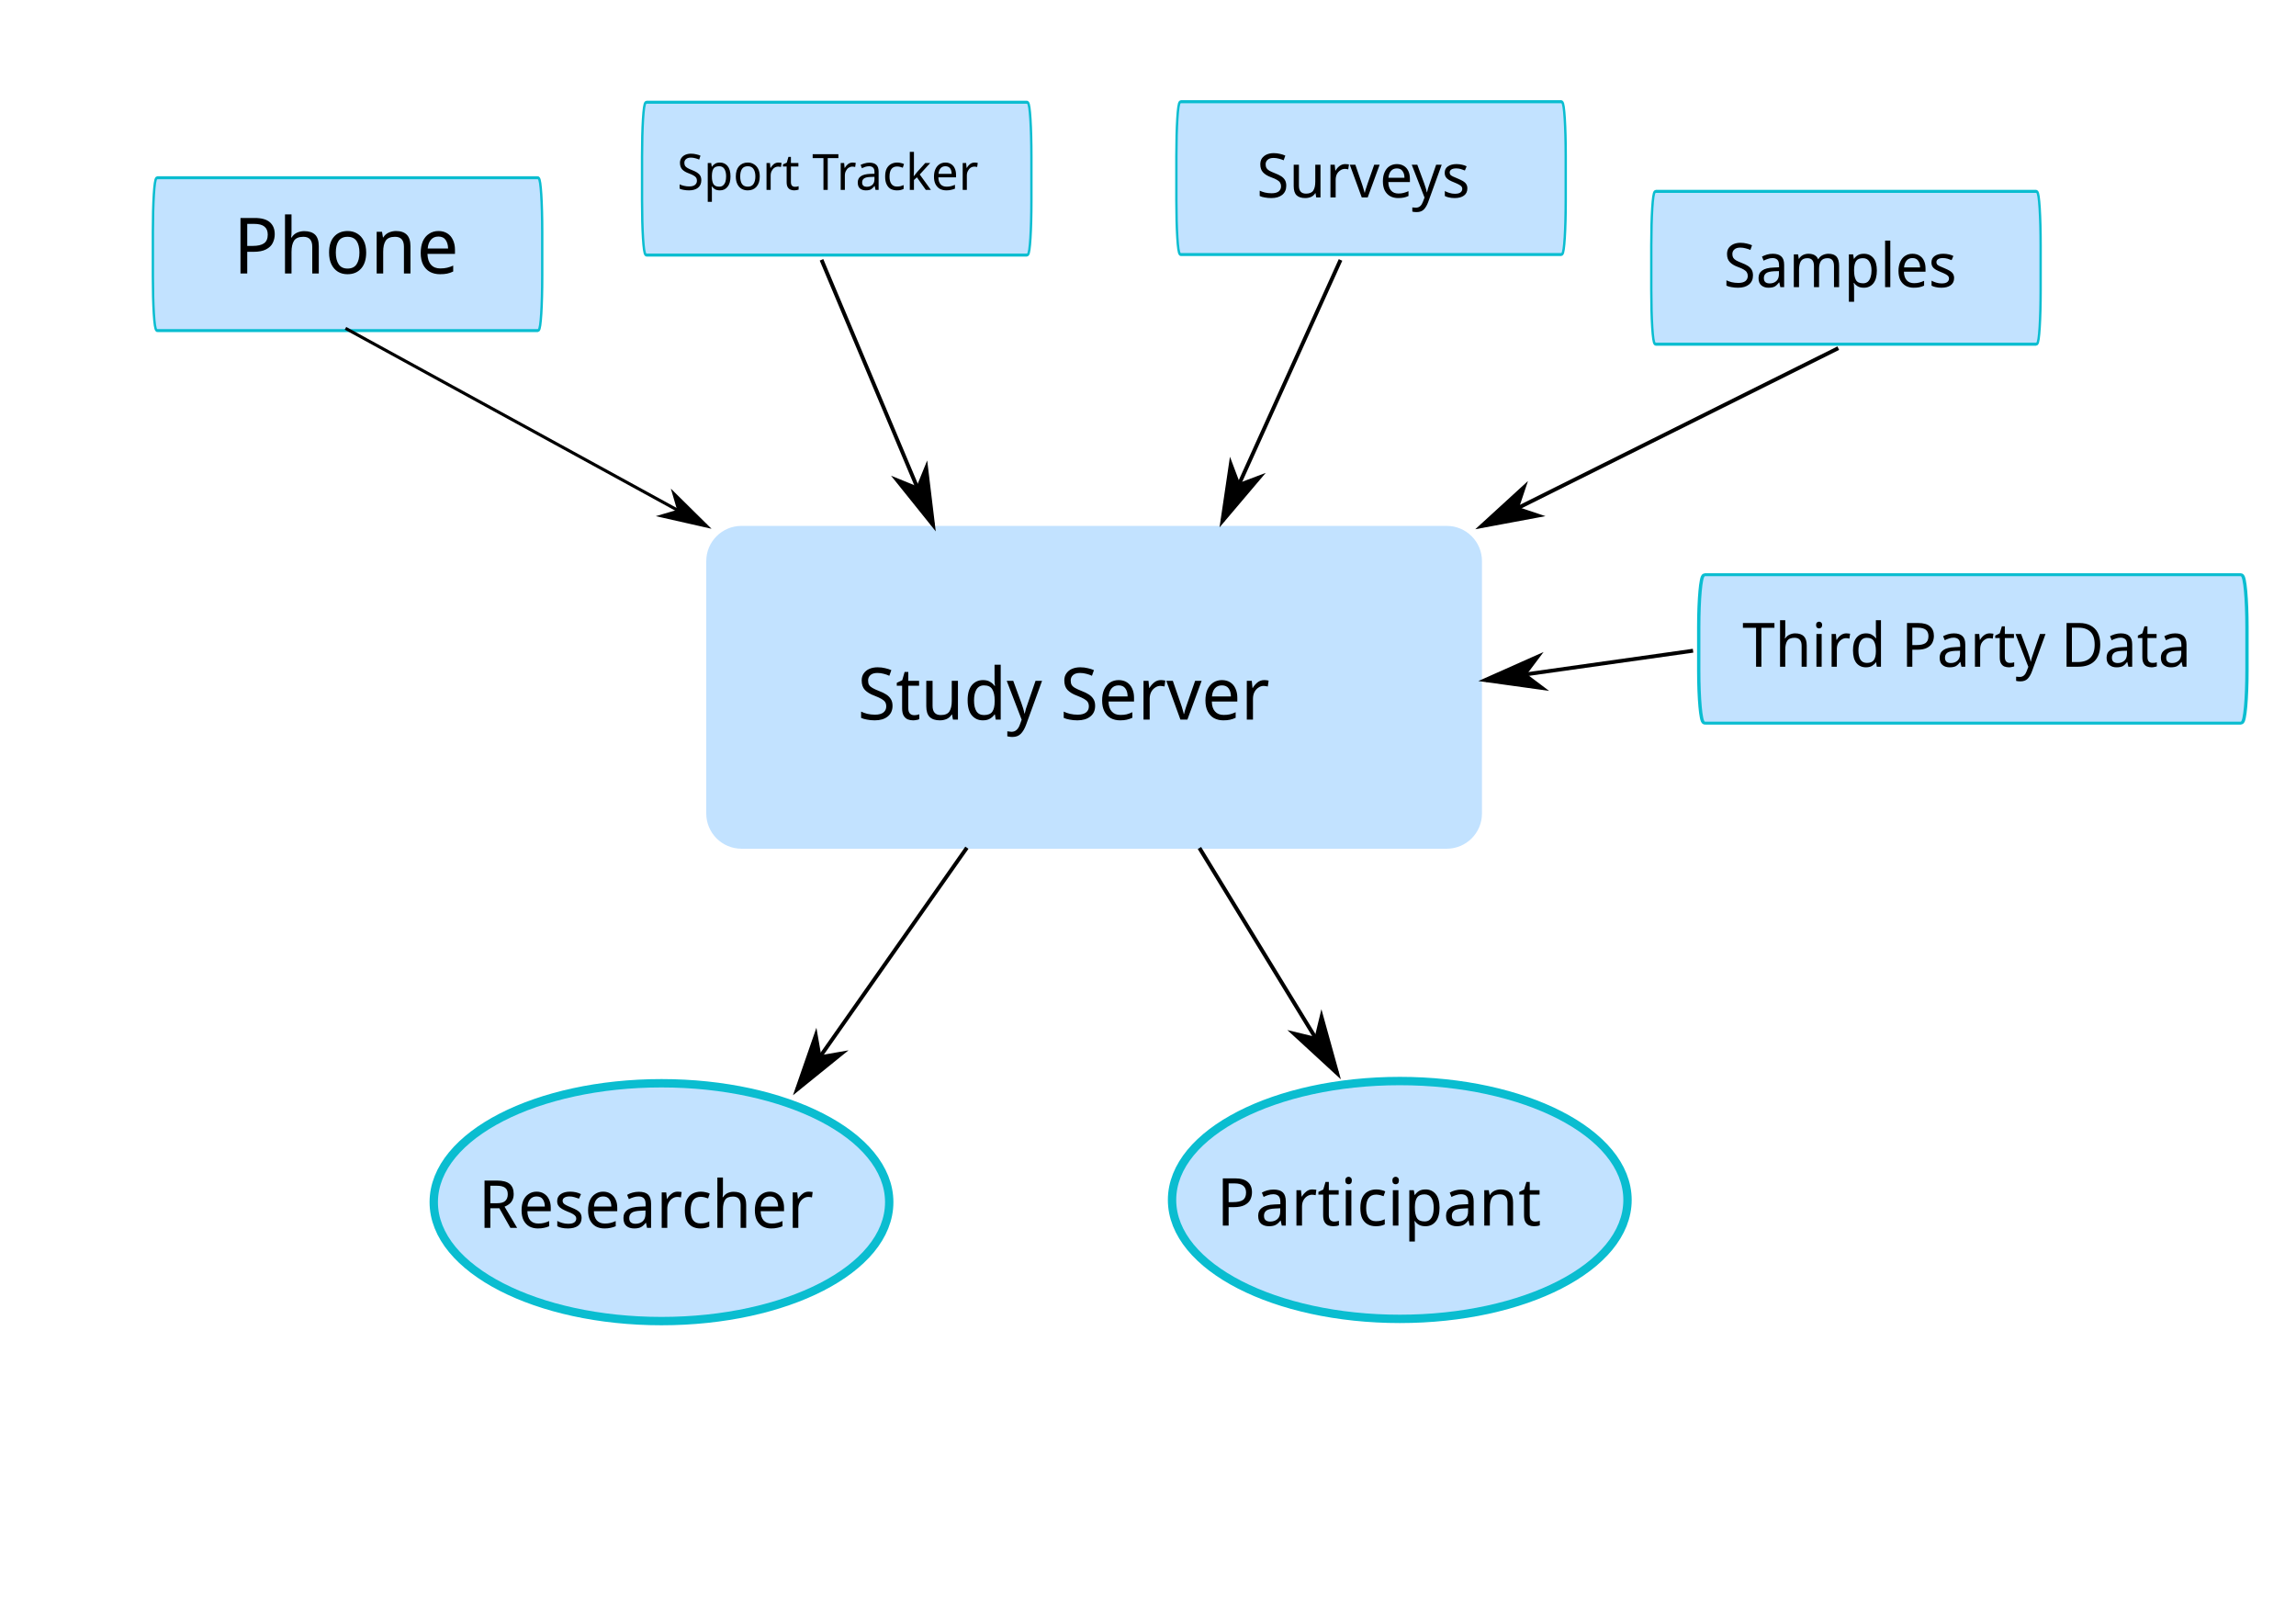
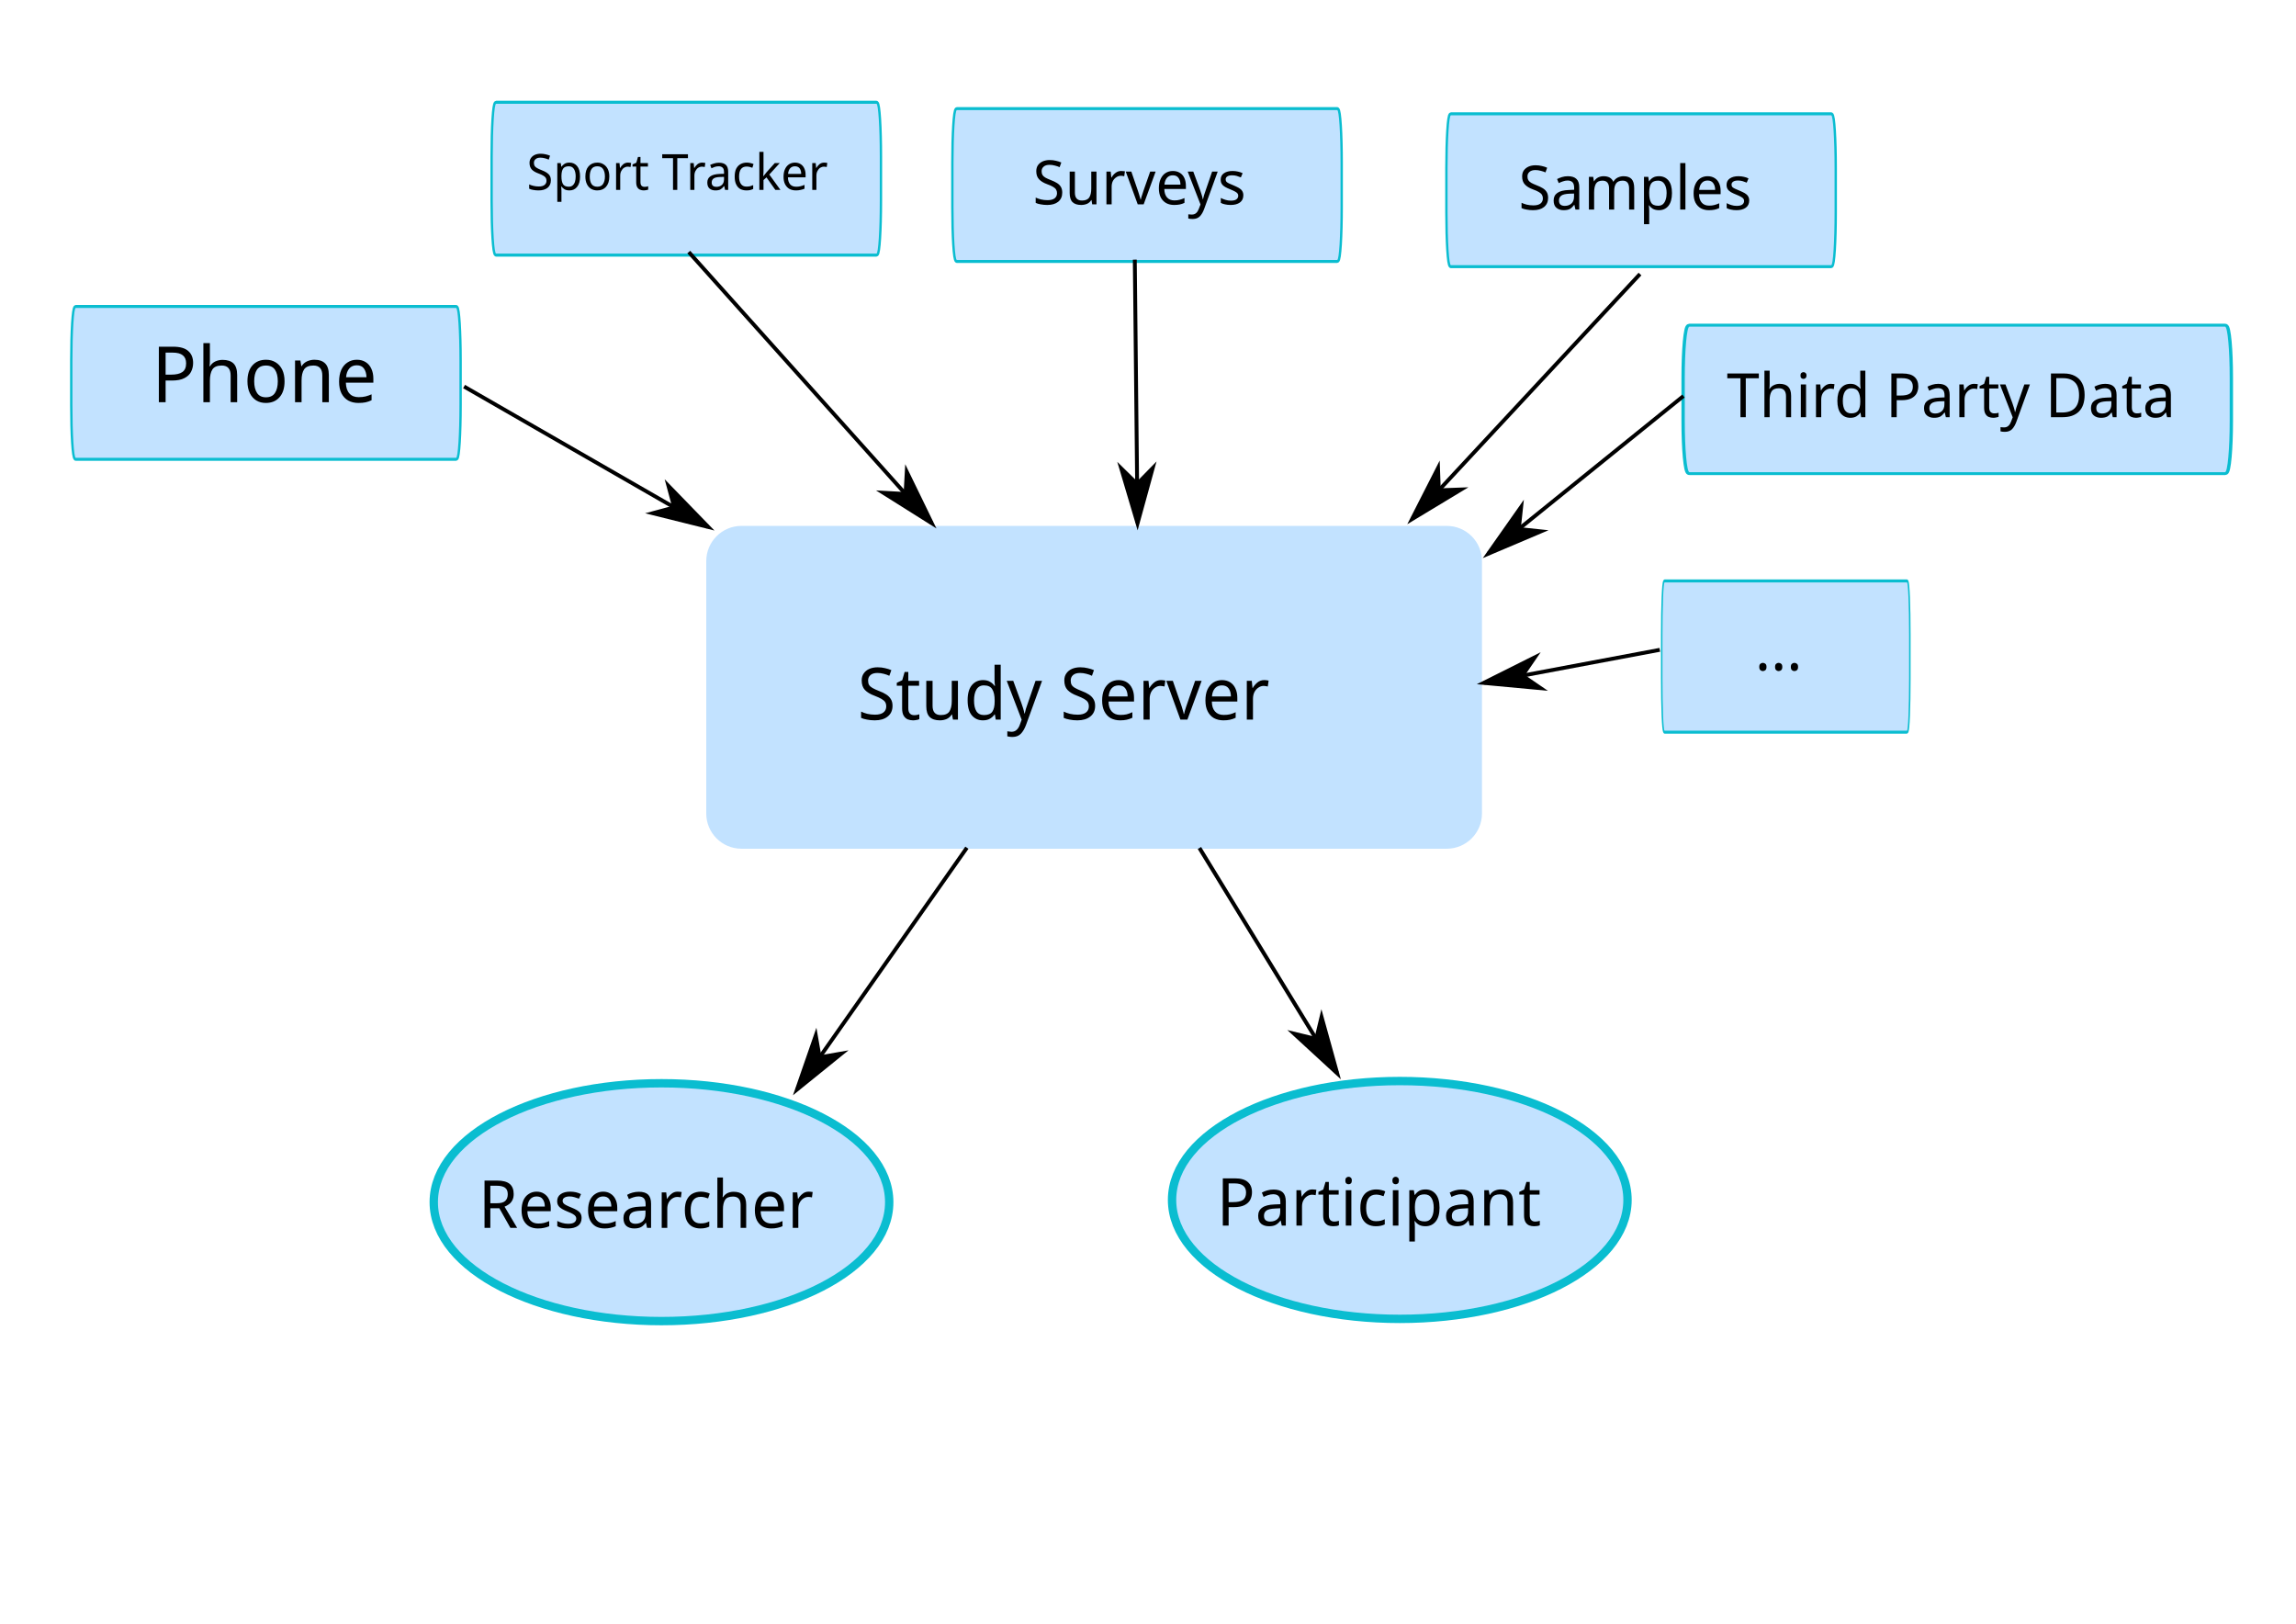
<svg xmlns="http://www.w3.org/2000/svg" xmlns:xlink="http://www.w3.org/1999/xlink" width="297mm" height="210mm" viewBox="0 0 297 210" version="1.1" id="svg5">
  <defs id="defs2">
    <marker style="overflow:visible;" id="marker3136" refX="0.0" refY="0.0" orient="auto">
      <path transform="scale(0.8) rotate(180) translate(12.5,0)" style="fill-rule:evenodd;fill:context-stroke;stroke:context-stroke;stroke-width:1.0pt;" d="M 0.0,0.0 L 5.0,-5.0 L -12.5,0.0 L 5.0,5.0 L 0.0,0.0 z " id="path3134" />
    </marker>
    <marker style="overflow:visible;" id="marker2856" refX="0.0" refY="0.0" orient="auto">
      <path transform="scale(0.8) rotate(180) translate(12.5,0)" style="fill-rule:evenodd;fill:context-stroke;stroke:context-stroke;stroke-width:1.0pt;" d="M 0.0,0.0 L 5.0,-5.0 L -12.5,0.0 L 5.0,5.0 L 0.0,0.0 z " id="path2854" />
    </marker>
    <marker style="overflow:visible;" id="Arrow1Lend" refX="0.0" refY="0.0" orient="auto">
      <path transform="scale(0.8) rotate(180) translate(12.5,0)" style="fill-rule:evenodd;fill:context-stroke;stroke:context-stroke;stroke-width:1.0pt;" d="M 0.0,0.0 L 5.0,-5.0 L -12.5,0.0 L 5.0,5.0 L 0.0,0.0 z " id="path1630" />
    </marker>
-     <color-profile name="sRGB" xlink:href="file:///usr/share/color/icc/colord/sRGB.icc" id="color-profile30952" />
-     <color-profile name="DELL-U2719D" xlink:href="../../.local/share/icc/edid-77b32fd6d70c789ee27172bfd0b01438.icc" id="color-profile30954" />
-     <color-profile name="_65UHD_DISPLAY" xlink:href="../../.local/share/icc/edid-12966c74d23171d2116cf5693f07cec2.icc" id="color-profile30956" />
+     <color-profile name="sRGB" xlink:href="file:///usr/share/color/icc/colord/sRGB.icc" id="color-profile2896" />
+     <color-profile name="DELL-U2719D" xlink:href="../../.local/share/icc/edid-77b32fd6d70c789ee27172bfd0b01438.icc" id="color-profile2898" />
+     <color-profile name="_65UHD_DISPLAY" xlink:href="../../.local/share/icc/edid-12966c74d23171d2116cf5693f07cec2.icc" id="color-profile2900" />
    <filter style="color-interpolation-filters:sRGB" id="filter142394" x="-0.008" y="-0.027" width="1.017" height="1.055">
      <feGaussianBlur stdDeviation="0.075" id="feGaussianBlur142396" />
    </filter>
    <filter style="color-interpolation-filters:sRGB" id="filter142394-3" x="-0.008" y="-0.027" width="1.017" height="1.055">
      <feGaussianBlur stdDeviation="0.075" id="feGaussianBlur142396-6" />
    </filter>
    <filter style="color-interpolation-filters:sRGB" id="filter142394-2" x="-0.008" y="-0.027" width="1.017" height="1.055">
      <feGaussianBlur stdDeviation="0.075" id="feGaussianBlur142396-9" />
    </filter>
    <filter style="color-interpolation-filters:sRGB" id="filter142394-2-3" x="-0.008" y="-0.027" width="1.017" height="1.055">
      <feGaussianBlur stdDeviation="0.075" id="feGaussianBlur142396-9-6" />
    </filter>
    <filter style="color-interpolation-filters:sRGB" id="filter142394-2-3-2" x="-0.008" y="-0.027" width="1.017" height="1.055">
      <feGaussianBlur stdDeviation="0.075" id="feGaussianBlur142396-9-6-0" />
    </filter>
+     <filter style="color-interpolation-filters:sRGB" id="filter142394-2-3-2-3" x="-0.008" y="-0.027" width="1.017" height="1.055">
+       <feGaussianBlur stdDeviation="0.075" id="feGaussianBlur142396-9-6-0-6" />
+     </filter>
+     <marker style="overflow:visible" id="marker3136-6" refX="0" refY="0" orient="auto">
+       <path transform="matrix(-0.8,0,0,-0.8,-10,0)" style="fill:context-stroke;fill-rule:evenodd;stroke:context-stroke;stroke-width:1pt" d="M 0,0 5,-5 -12.5,0 5,5 Z" id="path3134-2" />
+     </marker>
  </defs>
  <g id="layer1">
    <rect style="fill:#c2e2ff;fill-opacity:1;stroke-width:0.229;stroke-miterlimit:4;stroke-dasharray:none" id="rect850" width="100.343" height="41.752" x="91.358" y="68.016" ry="4.556" />
-     <text xml:space="preserve" style="font-style:normal;font-weight:normal;font-size:9.167px;line-height:1.25;font-family:sans-serif;fill:#000000;fill-opacity:1;stroke:none;stroke-width:0.286" x="202.878" y="-4.562" id="text34827" transform="scale(0.9815025,1.018846)">
-       <tspan id="tspan34825" style="font-size:9.167px;stroke-width:0.286" x="202.878" y="-4.562">Participant Controlled</tspan>
-     </text>
-     <rect style="fill:#c2e2ff;fill-opacity:1;stroke:#0abdd0;stroke-width:1;stroke-linejoin:round;stroke-miterlimit:4;stroke-dasharray:none;stroke-opacity:1;paint-order:markers stroke fill;filter:url(#filter142394)" id="rect142116" width="81.865" height="24.805" x="40.017" y="25.48" rx="0.7" ry="8.756" transform="matrix(0.6114859,0,0,0.7811563,-4.54161,3.27962)" />
+     <rect style="fill:#c2e2ff;fill-opacity:1;stroke:#0abdd0;stroke-width:1;stroke-linejoin:round;stroke-miterlimit:4;stroke-dasharray:none;stroke-opacity:1;paint-order:markers stroke fill;filter:url(#filter142394)" id="rect142116" width="81.865" height="24.805" x="40.017" y="25.48" rx="0.7" ry="8.756" transform="matrix(0.6114859,0,0,0.7811563,-15.10007,19.92841)" />
    <ellipse style="fill:#c2e2ff;fill-opacity:1;stroke:#0abdd0;stroke-width:2.165;stroke-linejoin:round;stroke-miterlimit:4;stroke-dasharray:none;stroke-opacity:1;paint-order:markers stroke fill" id="path201731-0" cx="85.567" cy="155.482" rx="28.917" ry="14.839" />
    <text xml:space="preserve" style="font-style:normal;font-weight:normal;font-size:9.167px;line-height:1.25;font-family:sans-serif;fill:#000000;fill-opacity:1;stroke:none;stroke-width:0.286" x="113.018" y="91.348" id="text206943" transform="scale(0.9815025,1.018846)">
      <tspan id="tspan206941" style="font-size:9.167px;stroke-width:0.286" x="113.018" y="91.348">Study Server</tspan>
    </text>
-     <g id="g4329" transform="translate(-59.66257,-27.99261)">
+     <g id="g4329" transform="translate(-70.22103,-11.34382)">
      <text xml:space="preserve" style="font-style:normal;font-weight:normal;font-size:7.639px;line-height:1.25;font-family:sans-serif;fill:#000000;fill-opacity:1;stroke:none;stroke-width:0.286" x="91.527" y="62.192" id="text81429" transform="scale(0.9815025,1.018846)">
        <tspan id="tspan81427" style="font-size:9.878px;stroke-width:0.286" x="91.527" y="62.192">Phone</tspan>
        <tspan style="font-size:6.111px;stroke-width:0.286" x="91.527" y="72.558" id="tspan122099" />
      </text>
    </g>
-     <rect style="fill:#c2e2ff;fill-opacity:1;stroke:#0abdd0;stroke-width:1;stroke-linejoin:round;stroke-miterlimit:4;stroke-dasharray:none;stroke-opacity:1;paint-order:markers stroke fill;filter:url(#filter142394-2)" id="rect142116-1" width="81.865" height="24.805" x="40.017" y="25.48" rx="0.7" ry="8.756" transform="matrix(0.6114859,0,0,0.7811563,127.8529,-6.554099)" />
-     <g id="g4329-2" transform="translate(72.73193,-37.82633)">
+     <rect style="fill:#c2e2ff;fill-opacity:1;stroke:#0abdd0;stroke-width:1;stroke-linejoin:round;stroke-miterlimit:4;stroke-dasharray:none;stroke-opacity:1;paint-order:markers stroke fill;filter:url(#filter142394-2)" id="rect142116-1" width="81.865" height="24.805" x="40.017" y="25.48" rx="0.7" ry="8.756" transform="matrix(0.6114859,0,0,0.7811563,98.87476,-5.662593)" />
+     <g id="g4329-2" transform="translate(43.7538,-36.93482)">
      <text xml:space="preserve" style="font-style:normal;font-weight:normal;font-size:7.761px;line-height:1.25;font-family:sans-serif;fill:#000000;fill-opacity:1;stroke:none;stroke-width:0.286" x="91.527" y="62.192" id="text81429-7" transform="scale(0.9815025,1.018846)">
        <tspan style="font-size:7.761px;stroke-width:0.286" x="91.527" y="62.192" id="tspan122099-9">Surveys</tspan>
      </text>
    </g>
-     <rect style="fill:#c2e2ff;fill-opacity:1;stroke:#0abdd0;stroke-width:1;stroke-linejoin:round;stroke-miterlimit:4;stroke-dasharray:none;stroke-opacity:1;paint-order:markers stroke fill;filter:url(#filter142394-2-3)" id="rect142116-1-0" width="81.865" height="24.805" x="40.017" y="25.48" rx="0.7" ry="8.756" transform="matrix(0.6114859,0,0,0.7811563,189.2854,5.042157)" />
-     <g id="g4329-2-6" transform="translate(133.1061,-26.23007)">
+     <rect style="fill:#c2e2ff;fill-opacity:1;stroke:#0abdd0;stroke-width:1;stroke-linejoin:round;stroke-miterlimit:4;stroke-dasharray:none;stroke-opacity:1;paint-order:markers stroke fill;filter:url(#filter142394-2-3)" id="rect142116-1-0" width="81.865" height="24.805" x="40.017" y="25.48" rx="0.7" ry="8.756" transform="matrix(0.6114859,0,0,0.7811563,162.7816,-4.986635)" />
+     <g id="g4329-2-6" transform="translate(106.6023,-36.25886)">
      <text xml:space="preserve" style="font-style:normal;font-weight:normal;font-size:7.761px;line-height:1.25;font-family:sans-serif;fill:#000000;fill-opacity:1;stroke:none;stroke-width:0.286" x="91.527" y="62.192" id="text81429-7-2" transform="scale(0.9815025,1.018846)">
        <tspan style="font-size:7.761px;stroke-width:0.286" x="91.527" y="62.192" id="tspan122099-9-6">Samples</tspan>
      </text>
    </g>
-     <rect style="fill:#c2e2ff;fill-opacity:1;stroke:#0abdd0;stroke-width:1;stroke-linejoin:round;stroke-miterlimit:4;stroke-dasharray:none;stroke-opacity:1;paint-order:markers stroke fill;filter:url(#filter142394-2-3-2)" id="rect142116-1-0-2" width="81.865" height="24.805" x="40.017" y="25.48" rx="0.7" ry="8.756" transform="matrix(0.8610395,0,0,0.7588494,185.4978,55.1818)" />
-     <g id="g4329-2-6-3" transform="translate(139.2472,22.86578)">
+     <rect style="fill:#c2e2ff;fill-opacity:1;stroke:#0abdd0;stroke-width:1;stroke-linejoin:round;stroke-miterlimit:4;stroke-dasharray:none;stroke-opacity:1;paint-order:markers stroke fill;filter:url(#filter142394-2-3-2)" id="rect142116-1-0-2" width="81.865" height="24.805" x="40.017" y="25.48" rx="0.7" ry="8.756" transform="matrix(0.8610395,0,0,0.7588494,183.4777,22.90848)" />
+     <g id="g4329-2-6-3" transform="translate(137.2271,-9.407547)">
      <text xml:space="preserve" style="font-style:normal;font-weight:normal;font-size:7.761px;line-height:1.25;font-family:sans-serif;fill:#000000;fill-opacity:1;stroke:none;stroke-width:0.286" x="87.753" y="62.192" id="text81429-7-2-7" transform="scale(0.9815025,1.018846)">
        <tspan style="font-size:7.761px;stroke-width:0.286" x="87.753" y="62.192" id="tspan122099-9-6-5">Third Party Data</tspan>
      </text>
    </g>
-     <rect style="fill:#c2e2ff;fill-opacity:1;stroke:#0abdd0;stroke-width:1;stroke-linejoin:round;stroke-miterlimit:4;stroke-dasharray:none;stroke-opacity:1;paint-order:markers stroke fill;filter:url(#filter142394-3)" id="rect142116-7" width="81.865" height="24.805" x="40.017" y="25.48" rx="0.7" ry="8.756" transform="matrix(0.6114859,0,0,0.7811563,58.73519,-6.48746)" />
-     <g id="g4329-5" transform="translate(3.61423,-37.75969)">
+     <rect style="fill:#c2e2ff;fill-opacity:1;stroke:#0abdd0;stroke-width:1;stroke-linejoin:round;stroke-miterlimit:4;stroke-dasharray:none;stroke-opacity:1;paint-order:markers stroke fill;filter:url(#filter142394-2-3-2-3)" id="rect142116-1-0-2-7" width="81.865" height="24.805" x="40.017" y="25.48" rx="0.7" ry="8.756" transform="matrix(0.3896915,0,0,0.7731202,199.4544,55.62471)" />
+     <g id="g4329-2-6-3-5" transform="translate(140.8881,23.32014)">
+       <text xml:space="preserve" style="font-style:normal;font-weight:normal;font-size:7.761px;line-height:1.25;font-family:sans-serif;fill:#000000;fill-opacity:1;stroke:none;stroke-width:0.286" x="87.753" y="62.192" id="text81429-7-2-7-3" transform="scale(0.9815025,1.018846)">
+         <tspan style="font-size:7.761px;stroke-width:0.286" x="87.753" y="62.192" id="tspan1723">...</tspan>
+       </text>
+     </g>
+     <rect style="fill:#c2e2ff;fill-opacity:1;stroke:#0abdd0;stroke-width:1;stroke-linejoin:round;stroke-miterlimit:4;stroke-dasharray:none;stroke-opacity:1;paint-order:markers stroke fill;filter:url(#filter142394-3)" id="rect142116-7" width="81.865" height="24.805" x="40.017" y="25.48" rx="0.7" ry="8.756" transform="matrix(0.6114859,0,0,0.7811563,39.27448,-6.481052)" />
+     <g id="g4329-5" transform="translate(-15.84647,-37.75328)">
      <text xml:space="preserve" style="font-style:normal;font-weight:normal;font-size:6.35px;line-height:1.25;font-family:sans-serif;fill:#000000;fill-opacity:1;stroke:none;stroke-width:0.286" x="85.56" y="61.163" id="text81429-3" transform="scale(0.9815025,1.018846)">
        <tspan id="tspan81427-5" style="font-size:6.35px;stroke-width:0.286" x="85.56" y="61.163">Sport Tracker</tspan>
        <tspan style="font-size:6.35px;stroke-width:0.286" x="85.56" y="69.1" id="tspan122099-6" />
      </text>
    </g>
-     <path style="fill:none;stroke:#000000;stroke-width:0.4;stroke-linecap:butt;stroke-linejoin:miter;stroke-opacity:1;stroke-miterlimit:4;stroke-dasharray:none;marker-end:url(#marker3136)" d="M 44.691,42.462 91.358,68.016" id="path24431" />
-     <path style="fill:none;stroke:#000000;stroke-width:0.5;stroke-linecap:butt;stroke-linejoin:miter;stroke-opacity:1;stroke-miterlimit:4;stroke-dasharray:none;marker-end:url(#marker2856)" d="m 106.267,33.604 14.401,34.228" id="path24484" />
-     <path style="fill:none;stroke:#000000;stroke-width:0.5;stroke-linecap:butt;stroke-linejoin:miter;stroke-opacity:1;stroke-miterlimit:4;stroke-dasharray:none;marker-end:url(#marker3136)" d="m 173.404,33.618 -15.253,33.708" id="path24486" />
-     <path style="fill:none;stroke:#000000;stroke-width:0.5;stroke-linecap:butt;stroke-linejoin:miter;stroke-opacity:1;marker-end:url(#marker3136);stroke-miterlimit:4;stroke-dasharray:none" d="M 237.792,45.029 191.701,68.016" id="path24488" />
+     <path style="fill:none;stroke:#000000;stroke-width:0.5;stroke-linecap:butt;stroke-linejoin:miter;stroke-miterlimit:4;stroke-dasharray:none;stroke-opacity:1;marker-end:url(#marker3136)" d="m 60.031,49.993 31.543,18.136" id="path24431" />
+     <path style="fill:none;stroke:#000000;stroke-width:0.5;stroke-linecap:butt;stroke-linejoin:miter;stroke-miterlimit:4;stroke-dasharray:none;stroke-opacity:1;marker-end:url(#marker2856)" d="M 89.094,32.601 120.49,67.628" id="path24484" />
+     <path style="fill:none;stroke:#000000;stroke-width:0.5;stroke-linecap:butt;stroke-linejoin:miter;stroke-miterlimit:4;stroke-dasharray:none;stroke-opacity:1;marker-end:url(#marker3136)" d="m 146.792,33.577 0.355,34.046" id="path24486" />
+     <path style="fill:none;stroke:#000000;stroke-width:0.5;stroke-linecap:butt;stroke-linejoin:miter;stroke-miterlimit:4;stroke-dasharray:none;stroke-opacity:1;marker-end:url(#marker3136)" d="M 212.142,35.444 182.698,67.089" id="path24488" />
    <g id="g24706" transform="translate(-60.38354,2.563439)">
      <text xml:space="preserve" style="font-style:normal;font-weight:normal;font-size:8.403px;line-height:1.25;font-family:sans-serif;fill:#000000;fill-opacity:1;stroke:none;stroke-width:0.286" x="124.566" y="153.345" id="text53185-9" transform="scale(0.9815025,1.018846)">
        <tspan id="tspan53183-2" style="font-size:8.403px;stroke-width:0.286" x="124.566" y="153.345">Researcher</tspan>
      </text>
    </g>
    <ellipse style="fill:#c2e2ff;fill-opacity:1;stroke:#0abdd0;stroke-width:2.165;stroke-linejoin:round;stroke-miterlimit:4;stroke-dasharray:none;stroke-opacity:1;paint-order:markers stroke fill" id="path201731-0-1" cx="181.069" cy="155.195" rx="28.917" ry="14.839" />
    <g id="g24706-8" transform="translate(35.11852,2.27674)">
      <text xml:space="preserve" style="font-style:normal;font-weight:normal;font-size:8.403px;line-height:1.25;font-family:sans-serif;fill:#000000;fill-opacity:1;stroke:none;stroke-width:0.286" x="124.566" y="153.345" id="text53185-9-7" transform="scale(0.9815025,1.018846)">
        <tspan style="font-size:8.403px;stroke-width:0.286" x="124.566" y="153.345" id="tspan25309">Participant</tspan>
        <tspan style="font-size:8.403px;stroke-width:0.286" x="124.566" y="163.849" id="tspan25433" />
      </text>
    </g>
    <path style="fill:none;stroke:#000000;stroke-width:0.5;stroke-linecap:butt;stroke-linejoin:miter;stroke-miterlimit:4;stroke-dasharray:none;stroke-opacity:1;marker-end:url(#marker3136)" d="m 125.073,109.64 -21.94,31.22" id="path24749" />
    <path style="fill:none;stroke:#000000;stroke-width:0.509;stroke-linecap:butt;stroke-linejoin:miter;stroke-miterlimit:4;stroke-dasharray:none;stroke-opacity:1;marker-end:url(#marker3136)" d="m 155.153,109.674 17.778,29.073" id="path24928" />
-     <path style="fill:none;stroke:#000000;stroke-width:0.5;stroke-linecap:butt;stroke-linejoin:miter;stroke-opacity:1;stroke-miterlimit:4;stroke-dasharray:none;marker-end:url(#marker3136)" d="m 219.006,84.159 -26.817,3.788" id="path30943" />
+     <path style="fill:none;stroke:#000000;stroke-width:0.5;stroke-linecap:butt;stroke-linejoin:miter;stroke-miterlimit:4;stroke-dasharray:none;stroke-opacity:1;marker-end:url(#marker3136)" d="M 217.762,51.221 192.558,71.576" id="path30943" />
+     <path style="fill:none;stroke:#000000;stroke-width:0.5;stroke-linecap:butt;stroke-linejoin:miter;stroke-miterlimit:4;stroke-dasharray:none;stroke-opacity:1;marker-end:url(#marker3136-6)" d="m 214.704,84.044 -22.718,4.266" id="path30943-9" />
  </g>
</svg>
